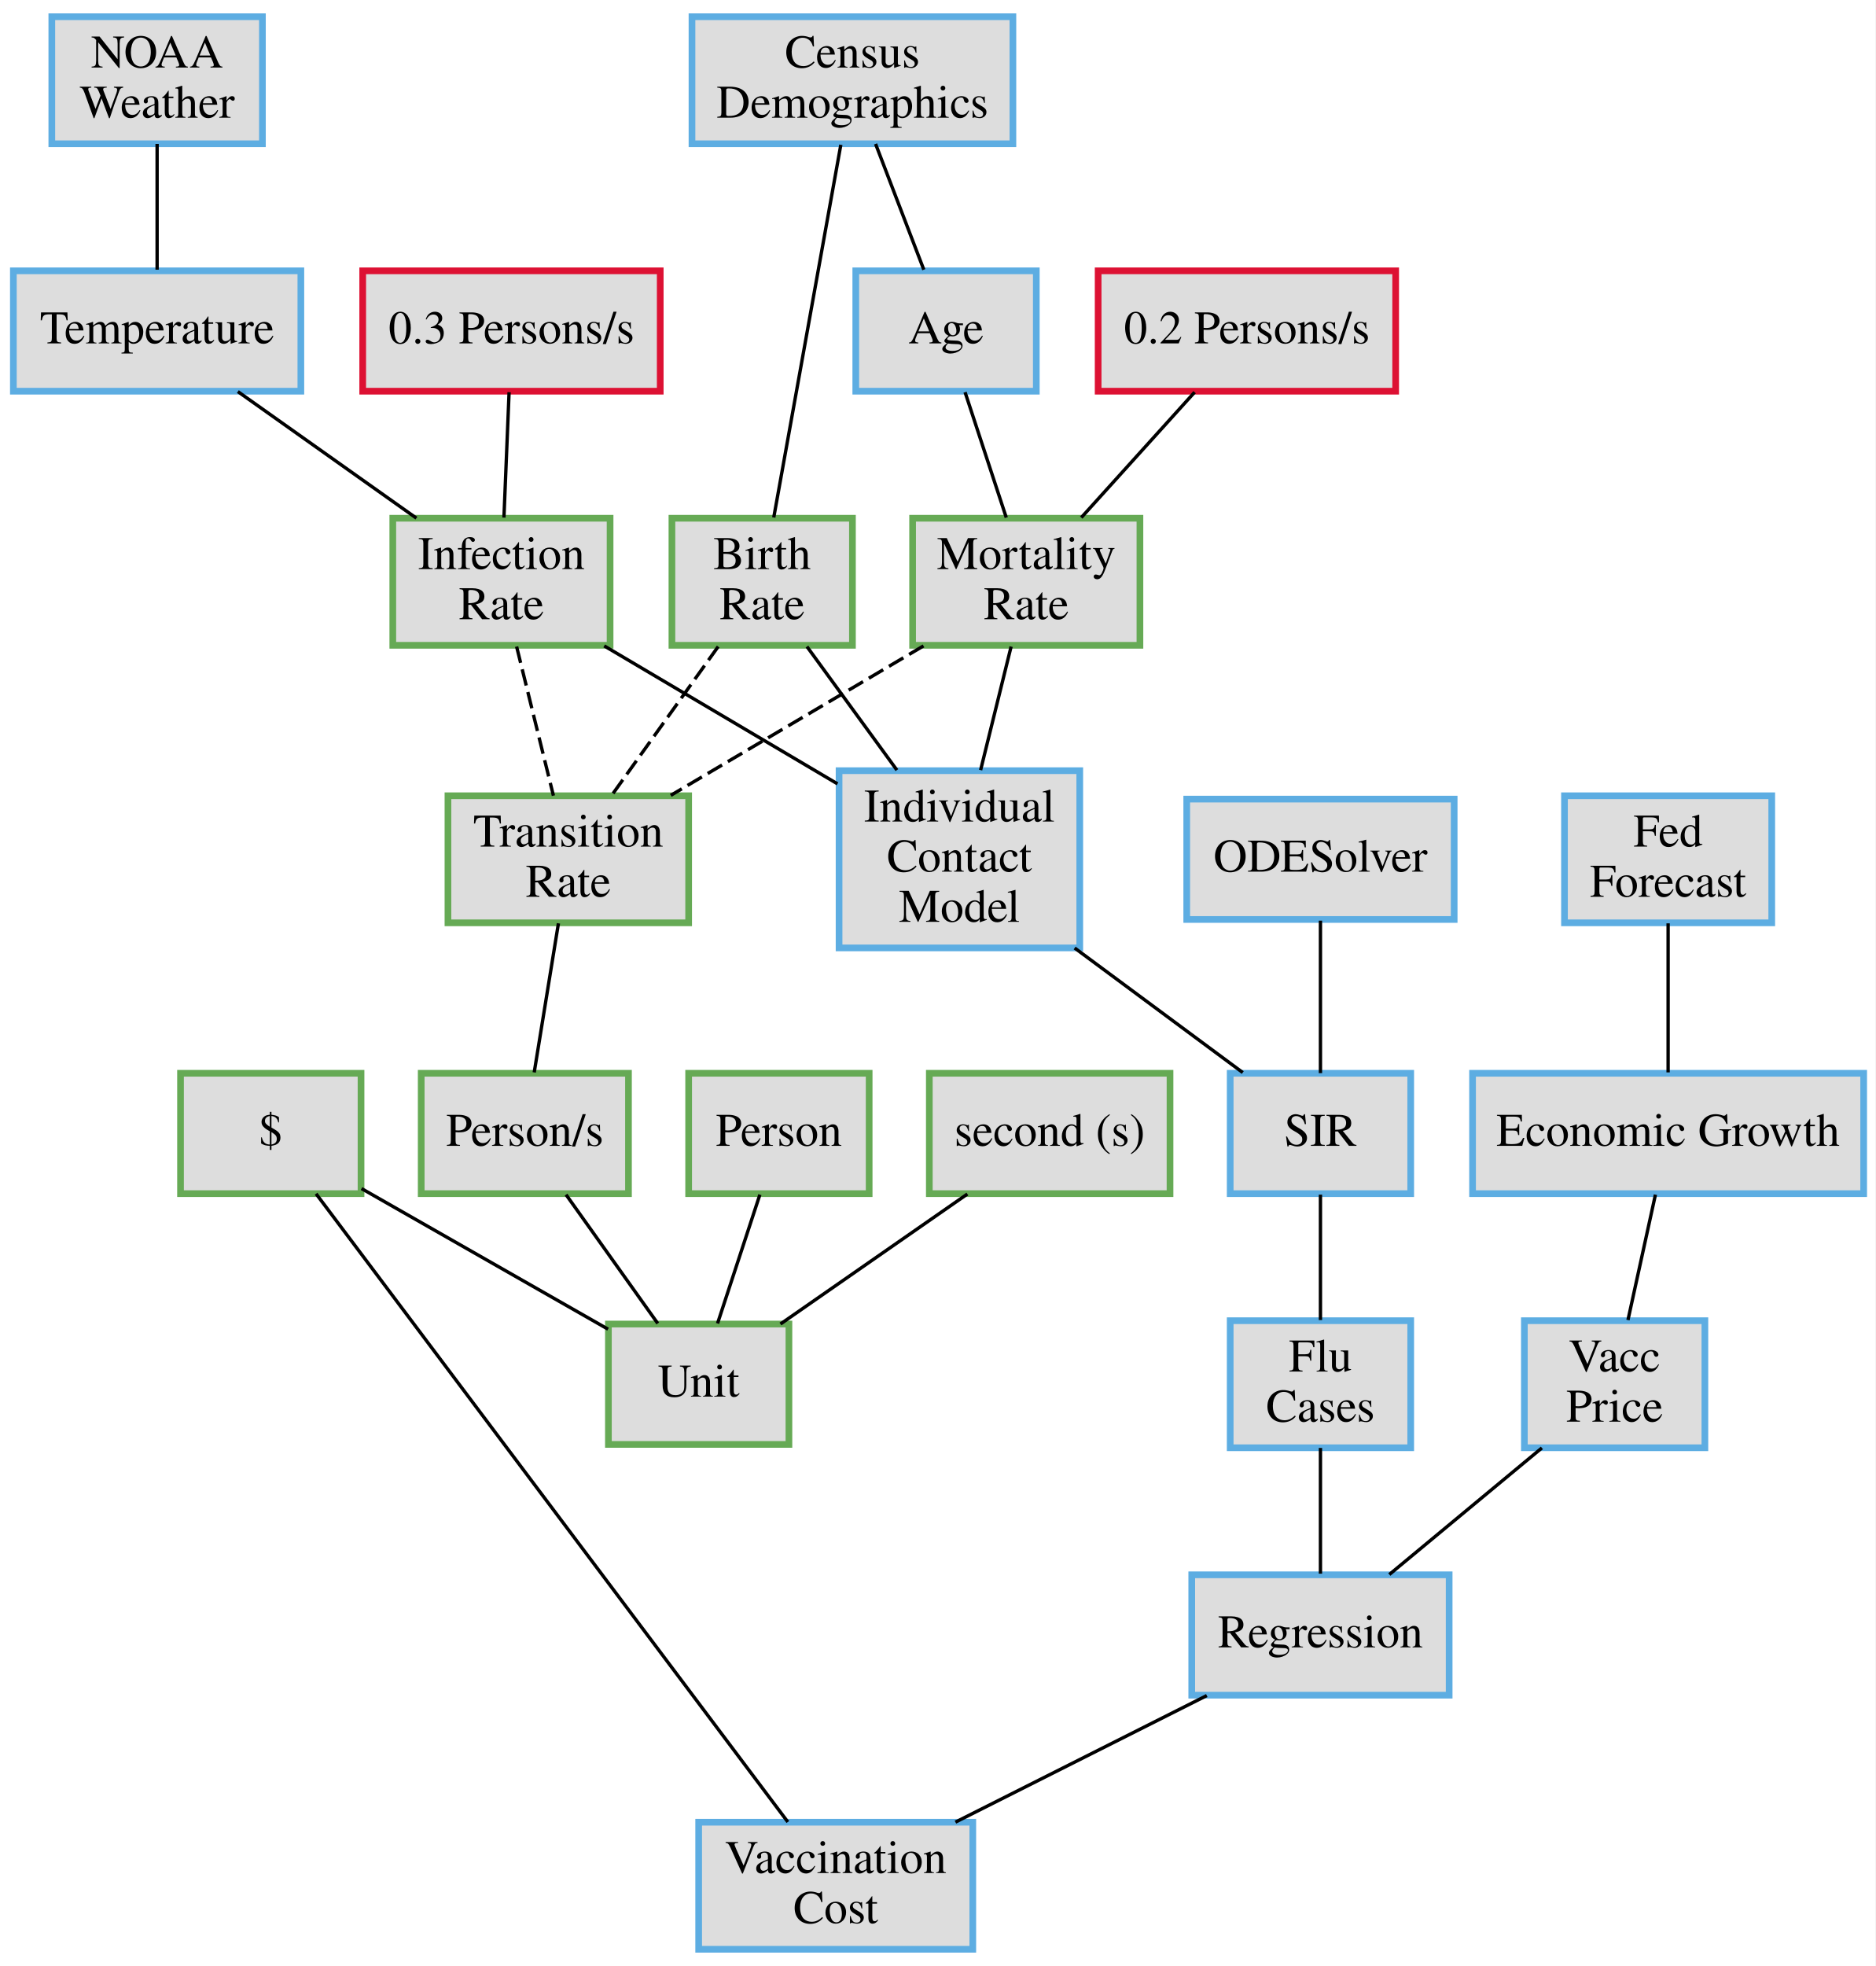
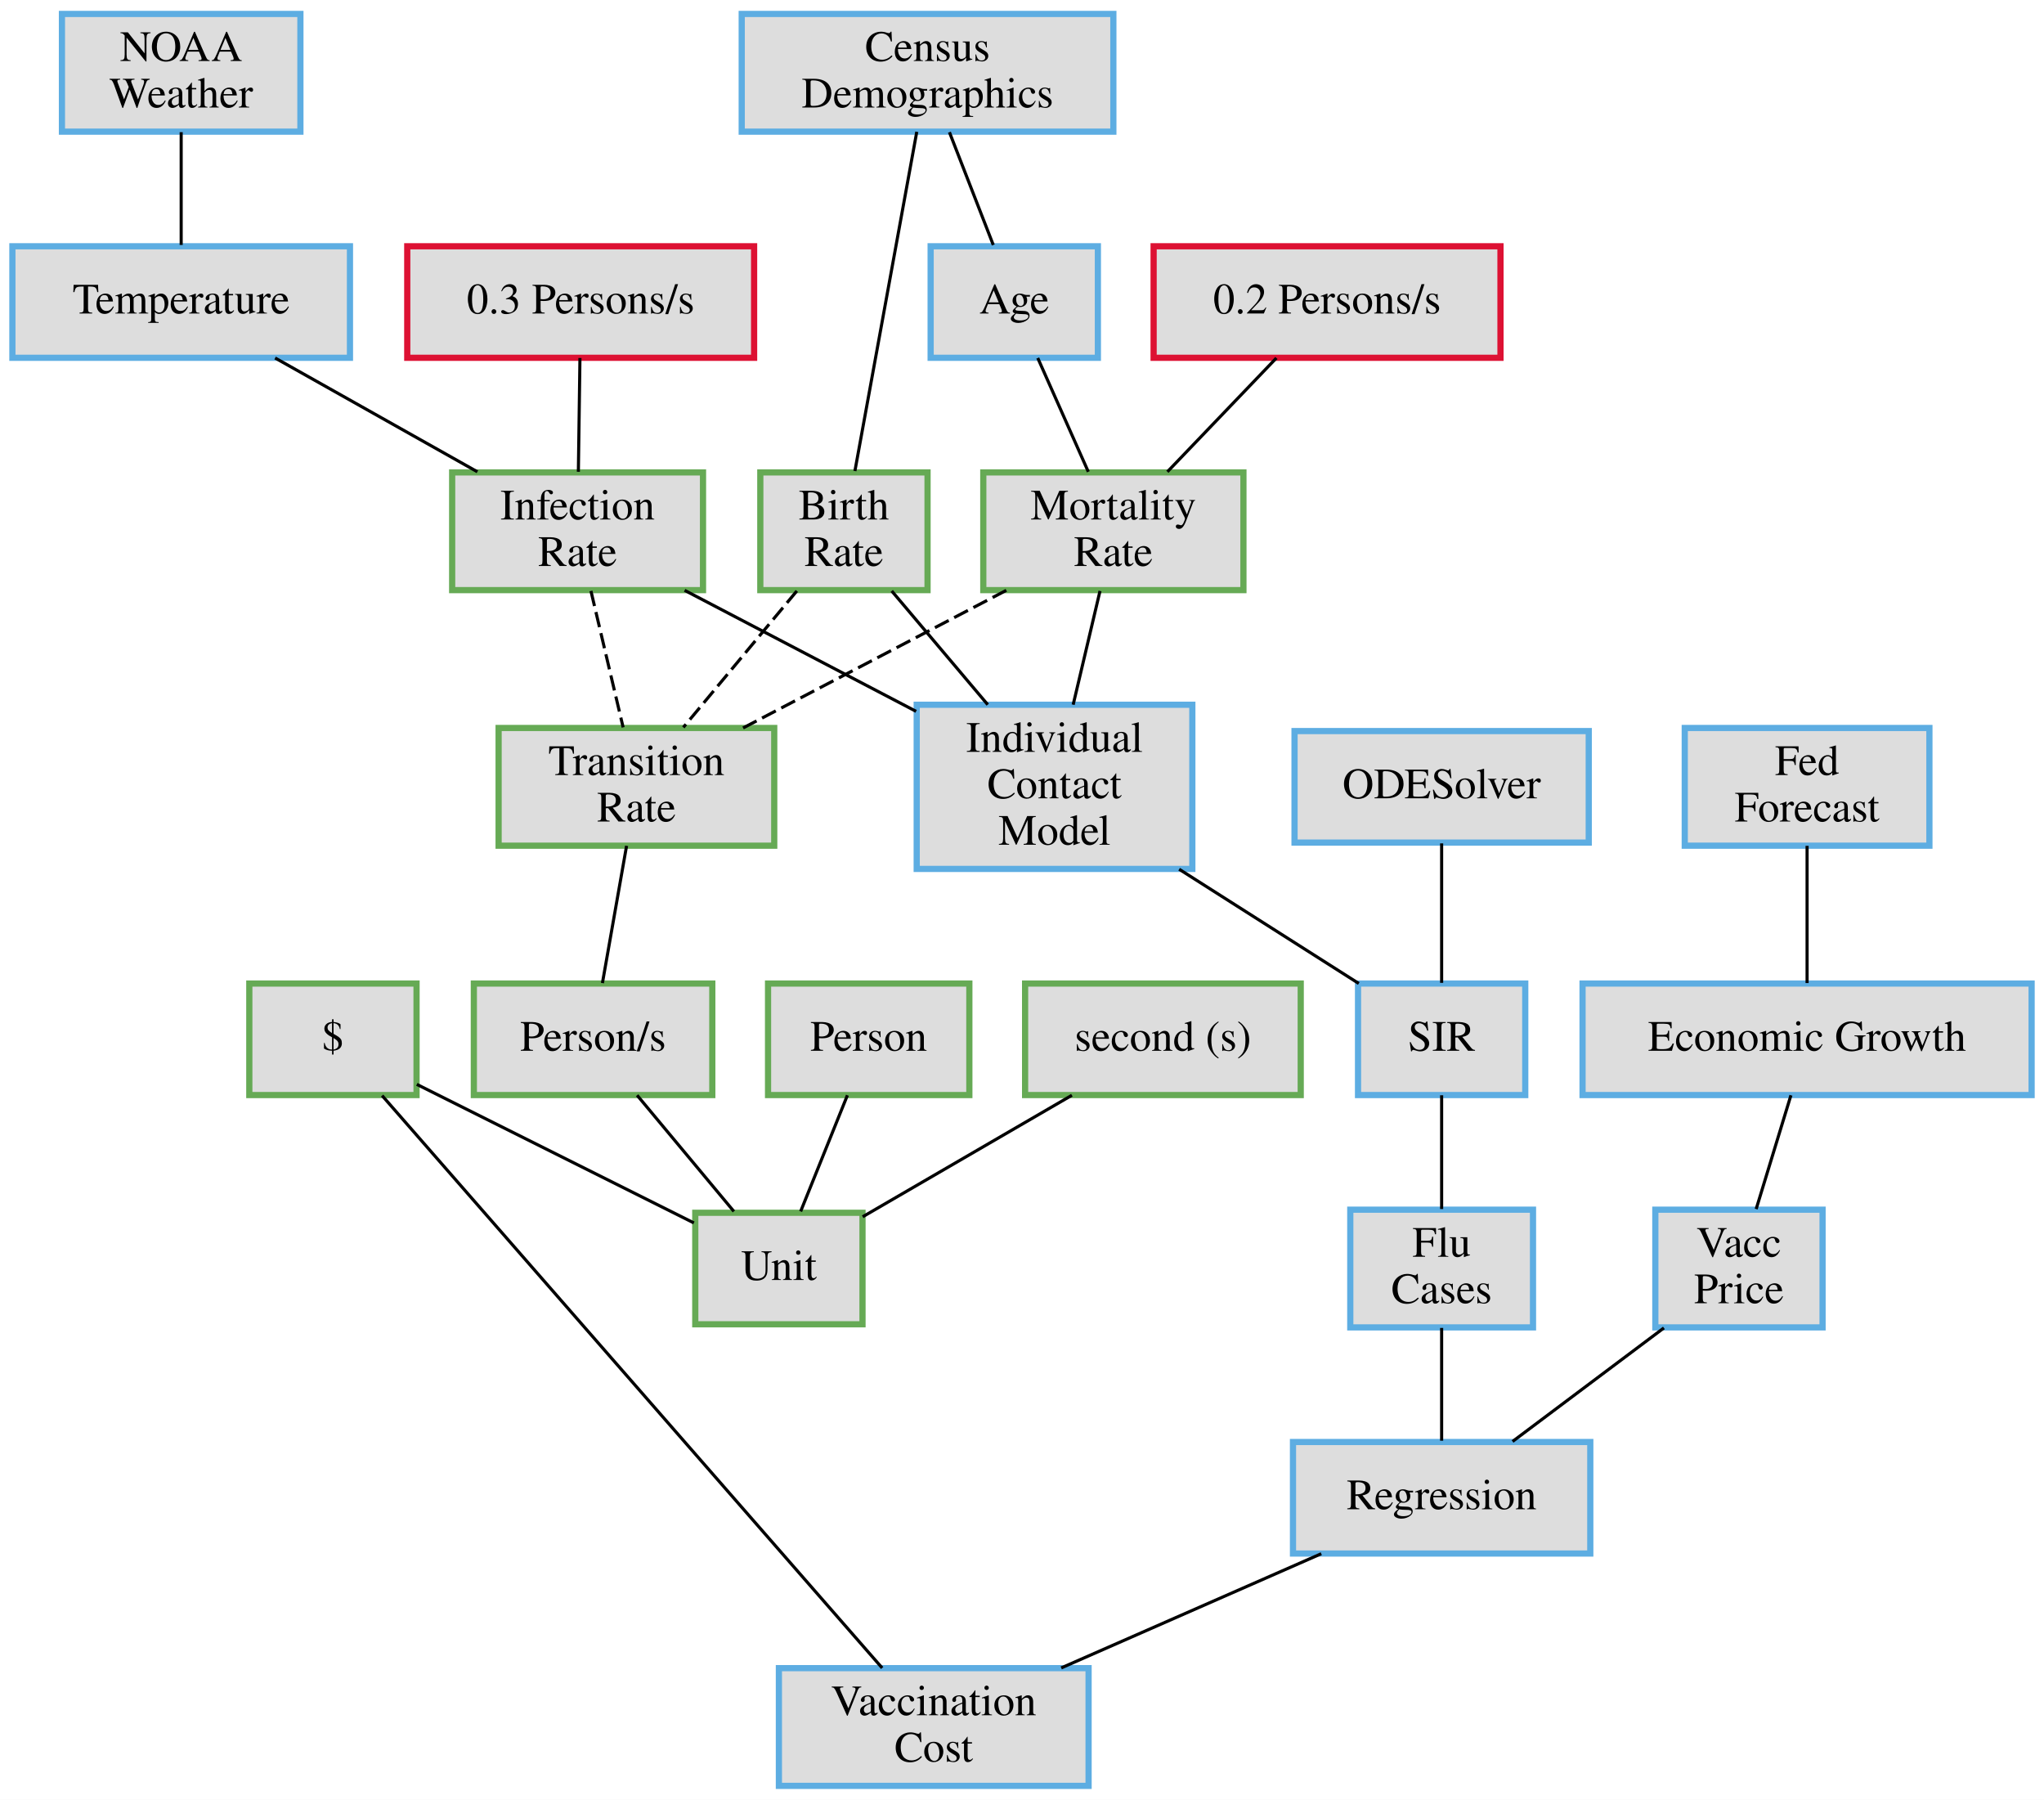
- <svg xmlns="http://www.w3.org/2000/svg" width="561pt" height="588pt" viewBox="0.00 0.00 561.00 588.00">
-   <g id="graph0" class="graph" transform="scale(1 1) rotate(0) translate(4 584)">
-     <polygon fill="white" stroke="none" points="-4,4 -4,-584 557,-584 557,4 -4,4" />
+ <svg xmlns="http://www.w3.org/2000/svg" width="660pt" height="581pt" viewBox="0.00 0.00 660.00 581.00">
+   <g id="graph0" class="graph" transform="scale(1 1) rotate(0) translate(4 577)">
+     <polygon fill="white" stroke="none" points="-4,4 -4,-577 656,-577 656,4 -4,4" />
    <g id="node1" class="node">
-       <polygon fill="#dddddd" stroke="#5dade2" stroke-width="2" points="247,-300.5 247,-353.5 319,-353.5 319,-300.5 247,-300.5" />
-       <text text-anchor="middle" x="283" y="-338.3" font-family="Times,serif" font-size="14.00">Individual</text>
-       <text text-anchor="middle" x="283" y="-323.3" font-family="Times,serif" font-size="14.00">Contact</text>
-       <text text-anchor="middle" x="283" y="-308.3" font-family="Times,serif" font-size="14.00">Model</text>
+       <polygon fill="#dddddd" stroke="#5dade2" stroke-width="2" points="292,-296.5 292,-349.5 381,-349.5 381,-296.5 292,-296.5" />
+       <text text-anchor="middle" x="336.5" y="-334.3" font-family="Times,serif" font-size="14.00">Individual</text>
+       <text text-anchor="middle" x="336.5" y="-319.3" font-family="Times,serif" font-size="14.00">Contact</text>
+       <text text-anchor="middle" x="336.5" y="-304.3" font-family="Times,serif" font-size="14.00">Model</text>
    </g>
    <g id="node2" class="node">
-       <polygon fill="#dddddd" stroke="#5dade2" stroke-width="2" points="364,-227 364,-263 418,-263 418,-227 364,-227" />
-       <text text-anchor="middle" x="391" y="-241.3" font-family="Times,serif" font-size="14.00">SIR</text>
+       <polygon fill="#dddddd" stroke="#5dade2" stroke-width="2" points="434.5,-223.5 434.5,-259.5 488.5,-259.5 488.5,-223.5 434.5,-223.5" />
+       <text text-anchor="middle" x="461.5" y="-237.8" font-family="Times,serif" font-size="14.00">SIR</text>
    </g>
    <g id="edge1" class="edge">
-       <path fill="none" stroke="black" d="M317.469,-300.468C333.89,-288.304 353.095,-274.078 367.76,-263.215" />
+       <path fill="none" stroke="black" d="M376.739,-296.408C395.723,-284.334 417.86,-270.255 434.749,-259.514" />
    </g>
    <g id="node22" class="node">
-       <polygon fill="#dddddd" stroke="#5dade2" stroke-width="2" points="364,-151 364,-189 418,-189 418,-151 364,-151" />
-       <text text-anchor="middle" x="391" y="-173.8" font-family="Times,serif" font-size="14.00">Flu</text>
-       <text text-anchor="middle" x="391" y="-158.8" font-family="Times,serif" font-size="14.00">Cases</text>
+       <polygon fill="#dddddd" stroke="#5dade2" stroke-width="2" points="432,-148.5 432,-186.5 491,-186.5 491,-148.5 432,-148.5" />
+       <text text-anchor="middle" x="461.5" y="-171.3" font-family="Times,serif" font-size="14.00">Flu</text>
+       <text text-anchor="middle" x="461.5" y="-156.3" font-family="Times,serif" font-size="14.00">Cases</text>
    </g>
    <g id="edge19" class="edge">
-       <path fill="none" stroke="black" d="M391,-226.7C391,-215.401 391,-200.669 391,-189.194" />
+       <path fill="none" stroke="black" d="M461.5,-223.437C461.5,-212.375 461.5,-197.979 461.5,-186.699" />
    </g>
    <g id="node3" class="node">
-       <polygon fill="#dddddd" stroke="#66aa55" stroke-width="2" points="113.5,-391 113.5,-429 178.5,-429 178.5,-391 113.5,-391" />
-       <text text-anchor="middle" x="146" y="-413.8" font-family="Times,serif" font-size="14.00">Infection</text>
-       <text text-anchor="middle" x="146" y="-398.8" font-family="Times,serif" font-size="14.00">Rate</text>
+       <polygon fill="#dddddd" stroke="#66aa55" stroke-width="2" points="142,-386.5 142,-424.5 223,-424.5 223,-386.5 142,-386.5" />
+       <text text-anchor="middle" x="182.5" y="-409.3" font-family="Times,serif" font-size="14.00">Infection</text>
+       <text text-anchor="middle" x="182.5" y="-394.3" font-family="Times,serif" font-size="14.00">Rate</text>
    </g>
    <g id="edge2" class="edge">
-       <path fill="none" stroke="black" d="M176.745,-390.822C197.415,-378.601 224.754,-362.438 246.524,-349.566" />
+       <path fill="none" stroke="black" d="M217.061,-386.434C239.142,-374.892 267.995,-359.809 291.811,-347.36" />
    </g>
    <g id="node7" class="node">
-       <polygon fill="#dddddd" stroke="#66aa55" stroke-width="2" points="130,-308 130,-346 202,-346 202,-308 130,-308" />
-       <text text-anchor="middle" x="166" y="-330.8" font-family="Times,serif" font-size="14.00">Transition</text>
-       <text text-anchor="middle" x="166" y="-315.8" font-family="Times,serif" font-size="14.00">Rate</text>
+       <polygon fill="#dddddd" stroke="#66aa55" stroke-width="2" points="157,-304 157,-342 246,-342 246,-304 157,-304" />
+       <text text-anchor="middle" x="201.5" y="-326.8" font-family="Times,serif" font-size="14.00">Transition</text>
+       <text text-anchor="middle" x="201.5" y="-311.8" font-family="Times,serif" font-size="14.00">Rate</text>
    </g>
    <g id="edge7" class="edge">
-       <path fill="none" stroke="black" stroke-dasharray="5,2" d="M150.538,-390.62C153.834,-377.27 158.273,-359.296 161.549,-346.028" />
+       <path fill="none" stroke="black" stroke-dasharray="5,2" d="M186.811,-386.233C189.921,-373.059 194.1,-355.352 197.206,-342.194" />
    </g>
    <g id="node4" class="node">
-       <polygon fill="#dddddd" stroke="#dd1133" stroke-width="2" points="104.5,-467 104.5,-503 193.5,-503 193.5,-467 104.5,-467" />
-       <text text-anchor="middle" x="149" y="-481.3" font-family="Times,serif" font-size="14.00">0.3 Persons/s</text>
+       <polygon fill="#dddddd" stroke="#dd1133" stroke-width="2" points="127.5,-461.5 127.5,-497.5 239.5,-497.5 239.5,-461.5 127.5,-461.5" />
+       <text text-anchor="middle" x="183.5" y="-475.8" font-family="Times,serif" font-size="14.00">0.3 Persons/s</text>
    </g>
    <g id="edge3" class="edge">
-       <path fill="none" stroke="black" d="M148.289,-466.7C147.825,-455.401 147.219,-440.669 146.748,-429.194" />
+       <path fill="none" stroke="black" d="M183.263,-461.437C183.109,-450.375 182.909,-435.979 182.753,-424.699" />
    </g>
    <g id="node5" class="node">
-       <polygon fill="#dddddd" stroke="#dd1133" stroke-width="2" points="324.5,-467 324.5,-503 413.5,-503 413.5,-467 324.5,-467" />
-       <text text-anchor="middle" x="369" y="-481.3" font-family="Times,serif" font-size="14.00">0.2 Persons/s</text>
+       <polygon fill="#dddddd" stroke="#dd1133" stroke-width="2" points="368.5,-461.5 368.5,-497.5 480.5,-497.5 480.5,-461.5 368.5,-461.5" />
+       <text text-anchor="middle" x="424.5" y="-475.8" font-family="Times,serif" font-size="14.00">0.2 Persons/s</text>
    </g>
    <g id="node6" class="node">
-       <polygon fill="#dddddd" stroke="#66aa55" stroke-width="2" points="269,-391 269,-429 337,-429 337,-391 269,-391" />
-       <text text-anchor="middle" x="303" y="-413.8" font-family="Times,serif" font-size="14.00">Mortality</text>
-       <text text-anchor="middle" x="303" y="-398.8" font-family="Times,serif" font-size="14.00">Rate</text>
+       <polygon fill="#dddddd" stroke="#66aa55" stroke-width="2" points="313.5,-386.5 313.5,-424.5 397.5,-424.5 397.5,-386.5 313.5,-386.5" />
+       <text text-anchor="middle" x="355.5" y="-409.3" font-family="Times,serif" font-size="14.00">Mortality</text>
+       <text text-anchor="middle" x="355.5" y="-394.3" font-family="Times,serif" font-size="14.00">Rate</text>
    </g>
    <g id="edge4" class="edge">
-       <path fill="none" stroke="black" d="M353.359,-466.7C343.143,-455.401 329.824,-440.669 319.45,-429.194" />
+       <path fill="none" stroke="black" d="M408.148,-461.437C397.547,-450.375 383.751,-435.979 372.941,-424.699" />
    </g>
    <g id="edge5" class="edge">
-       <path fill="none" stroke="black" d="M298.462,-390.62C295.765,-379.698 292.303,-365.679 289.34,-353.676" />
+       <path fill="none" stroke="black" d="M351.189,-386.233C348.627,-375.378 345.338,-361.446 342.523,-349.517" />
    </g>
    <g id="edge6" class="edge">
-       <path fill="none" stroke="black" stroke-dasharray="5,2" d="M272.255,-390.822C249.692,-377.482 219.182,-359.443 196.643,-346.117" />
+       <path fill="none" stroke="black" stroke-dasharray="5,2" d="M320.939,-386.434C295.577,-373.177 261.281,-355.249 235.945,-342.005" />
    </g>
    <g id="node9" class="node">
-       <polygon fill="#dddddd" stroke="#66aa55" stroke-width="2" points="122,-227 122,-263 184,-263 184,-227 122,-227" />
-       <text text-anchor="middle" x="153" y="-241.3" font-family="Times,serif" font-size="14.00">Person/s</text>
+       <polygon fill="#dddddd" stroke="#66aa55" stroke-width="2" points="149,-223.5 149,-259.5 226,-259.5 226,-223.5 149,-223.5" />
+       <text text-anchor="middle" x="187.5" y="-237.8" font-family="Times,serif" font-size="14.00">Person/s</text>
    </g>
    <g id="edge10" class="edge">
-       <path fill="none" stroke="black" d="M163.05,-307.847C160.878,-294.478 157.942,-276.412 155.805,-263.259" />
+       <path fill="none" stroke="black" d="M198.323,-303.96C195.984,-290.675 192.822,-272.722 190.52,-259.651" />
    </g>
    <g id="node8" class="node">
-       <polygon fill="#dddddd" stroke="#66aa55" stroke-width="2" points="197,-391 197,-429 251,-429 251,-391 197,-391" />
-       <text text-anchor="middle" x="224" y="-413.8" font-family="Times,serif" font-size="14.00">Birth</text>
-       <text text-anchor="middle" x="224" y="-398.8" font-family="Times,serif" font-size="14.00">Rate</text>
+       <polygon fill="#dddddd" stroke="#66aa55" stroke-width="2" points="241.5,-386.5 241.5,-424.5 295.5,-424.5 295.5,-386.5 241.5,-386.5" />
+       <text text-anchor="middle" x="268.5" y="-409.3" font-family="Times,serif" font-size="14.00">Birth</text>
+       <text text-anchor="middle" x="268.5" y="-394.3" font-family="Times,serif" font-size="14.00">Rate</text>
    </g>
    <g id="edge9" class="edge">
-       <path fill="none" stroke="black" d="M237.388,-390.62C245.344,-379.698 255.555,-365.679 264.298,-353.676" />
+       <path fill="none" stroke="black" d="M283.93,-386.233C293.1,-375.378 304.868,-361.446 314.945,-349.517" />
    </g>
    <g id="edge8" class="edge">
-       <path fill="none" stroke="black" stroke-dasharray="5,2" d="M210.839,-390.62C201.28,-377.27 188.409,-359.296 178.909,-346.028" />
+       <path fill="none" stroke="black" stroke-dasharray="5,2" d="M253.297,-386.233C242.332,-373.059 227.594,-355.352 216.643,-342.194" />
    </g>
    <g id="node11" class="node">
-       <polygon fill="#dddddd" stroke="#66aa55" stroke-width="2" points="178,-152 178,-188 232,-188 232,-152 178,-152" />
-       <text text-anchor="middle" x="205" y="-166.3" font-family="Times,serif" font-size="14.00">Unit</text>
+       <polygon fill="#dddddd" stroke="#66aa55" stroke-width="2" points="220.5,-149.5 220.5,-185.5 274.5,-185.5 274.5,-149.5 220.5,-149.5" />
+       <text text-anchor="middle" x="247.5" y="-163.8" font-family="Times,serif" font-size="14.00">Unit</text>
    </g>
    <g id="edge12" class="edge">
-       <path fill="none" stroke="black" d="M165.323,-226.7C173.612,-215.063 184.494,-199.787 192.765,-188.176" />
+       <path fill="none" stroke="black" d="M201.719,-223.437C211.145,-212.126 223.476,-197.328 232.966,-185.941" />
    </g>
    <g id="node10" class="node">
-       <polygon fill="#dddddd" stroke="#66aa55" stroke-width="2" points="202,-227 202,-263 256,-263 256,-227 202,-227" />
-       <text text-anchor="middle" x="229" y="-241.3" font-family="Times,serif" font-size="14.00">Person</text>
+       <polygon fill="#dddddd" stroke="#66aa55" stroke-width="2" points="244,-223.5 244,-259.5 309,-259.5 309,-223.5 244,-223.5" />
+       <text text-anchor="middle" x="276.5" y="-237.8" font-family="Times,serif" font-size="14.00">Person</text>
    </g>
    <g id="edge11" class="edge">
-       <path fill="none" stroke="black" d="M223.312,-226.7C219.487,-215.063 214.464,-199.787 210.647,-188.176" />
+       <path fill="none" stroke="black" d="M269.627,-223.437C265.072,-212.126 259.111,-197.328 254.525,-185.941" />
    </g>
    <g id="node12" class="node">
-       <polygon fill="#dddddd" stroke="#66aa55" stroke-width="2" points="274,-227 274,-263 346,-263 346,-227 274,-227" />
-       <text text-anchor="middle" x="310" y="-241.3" font-family="Times,serif" font-size="14.00">second (s)</text>
+       <polygon fill="#dddddd" stroke="#66aa55" stroke-width="2" points="327,-223.5 327,-259.5 416,-259.5 416,-223.5 327,-223.5" />
+       <text text-anchor="middle" x="371.5" y="-237.8" font-family="Times,serif" font-size="14.00">second (s)</text>
    </g>
    <g id="edge13" class="edge">
-       <path fill="none" stroke="black" d="M285.382,-226.885C268.531,-215.169 246.281,-199.7 229.464,-188.008" />
+       <path fill="none" stroke="black" d="M342.114,-223.437C321.631,-211.544 294.509,-195.796 274.557,-184.21" />
    </g>
    <g id="node13" class="node">
-       <polygon fill="#dddddd" stroke="#66aa55" stroke-width="2" points="50,-227 50,-263 104,-263 104,-227 50,-227" />
-       <text text-anchor="middle" x="77" y="-241.3" font-family="Times,serif" font-size="14.00">$</text>
+       <polygon fill="#dddddd" stroke="#66aa55" stroke-width="2" points="76.5,-223.5 76.5,-259.5 130.5,-259.5 130.5,-223.5 76.5,-223.5" />
+       <text text-anchor="middle" x="103.5" y="-237.8" font-family="Times,serif" font-size="14.00">$</text>
    </g>
    <g id="edge14" class="edge">
-       <path fill="none" stroke="black" d="M104.146,-228.519C125.868,-216.13 156.182,-198.842 177.894,-186.459" />
+       <path fill="none" stroke="black" d="M130.585,-226.957C156.167,-214.166 194.345,-195.078 220.047,-182.227" />
    </g>
    <g id="node15" class="node">
-       <polygon fill="#dddddd" stroke="#5dade2" stroke-width="2" points="205,-1 205,-39 287,-39 287,-1 205,-1" />
-       <text text-anchor="middle" x="246" y="-23.8" font-family="Times,serif" font-size="14.00">Vaccination</text>
-       <text text-anchor="middle" x="246" y="-8.8" font-family="Times,serif" font-size="14.00">Cost</text>
+       <polygon fill="#dddddd" stroke="#5dade2" stroke-width="2" points="247.5,-0.5 247.5,-38.5 347.5,-38.5 347.5,-0.5 247.5,-0.5" />
+       <text text-anchor="middle" x="297.5" y="-23.3" font-family="Times,serif" font-size="14.00">Vaccination</text>
+       <text text-anchor="middle" x="297.5" y="-8.3" font-family="Times,serif" font-size="14.00">Cost</text>
    </g>
    <g id="edge27" class="edge">
-       <path fill="none" stroke="black" d="M90.544,-226.968C121.953,-185.151 199.521,-81.881 231.677,-39.069" />
+       <path fill="none" stroke="black" d="M119.376,-223.333C155.573,-181.911 243.931,-80.801 280.855,-38.548" />
    </g>
    <g id="node14" class="node">
-       <polygon fill="#dddddd" stroke="#5dade2" stroke-width="2" points="11.5,-541 11.5,-579 74.5,-579 74.5,-541 11.5,-541" />
-       <text text-anchor="middle" x="43" y="-563.8" font-family="Times,serif" font-size="14.00">NOAA</text>
-       <text text-anchor="middle" x="43" y="-548.8" font-family="Times,serif" font-size="14.00">Weather</text>
+       <polygon fill="#dddddd" stroke="#5dade2" stroke-width="2" points="16,-534.5 16,-572.5 93,-572.5 93,-534.5 16,-534.5" />
+       <text text-anchor="middle" x="54.5" y="-557.3" font-family="Times,serif" font-size="14.00">NOAA</text>
+       <text text-anchor="middle" x="54.5" y="-542.3" font-family="Times,serif" font-size="14.00">Weather</text>
    </g>
    <g id="node19" class="node">
-       <polygon fill="#dddddd" stroke="#5dade2" stroke-width="2" points="0,-467 0,-503 86,-503 86,-467 0,-467" />
-       <text text-anchor="middle" x="43" y="-481.3" font-family="Times,serif" font-size="14.00">Temperature</text>
+       <polygon fill="#dddddd" stroke="#5dade2" stroke-width="2" points="0,-461.5 0,-497.5 109,-497.5 109,-461.5 0,-461.5" />
+       <text text-anchor="middle" x="54.5" y="-475.8" font-family="Times,serif" font-size="14.00">Temperature</text>
    </g>
    <g id="edge22" class="edge">
-       <path fill="none" stroke="black" d="M43,-540.955C43,-529.471 43,-514.679 43,-503.335" />
+       <path fill="none" stroke="black" d="M54.5,-534.331C54.5,-523.167 54.5,-508.941 54.5,-497.918" />
    </g>
    <g id="node16" class="node">
-       <polygon fill="#dddddd" stroke="#5dade2" stroke-width="2" points="464,-308 464,-346 526,-346 526,-308 464,-308" />
-       <text text-anchor="middle" x="495" y="-330.8" font-family="Times,serif" font-size="14.00">Fed</text>
-       <text text-anchor="middle" x="495" y="-315.8" font-family="Times,serif" font-size="14.00">Forecast</text>
+       <polygon fill="#dddddd" stroke="#5dade2" stroke-width="2" points="540,-304 540,-342 619,-342 619,-304 540,-304" />
+       <text text-anchor="middle" x="579.5" y="-326.8" font-family="Times,serif" font-size="14.00">Fed</text>
+       <text text-anchor="middle" x="579.5" y="-311.8" font-family="Times,serif" font-size="14.00">Forecast</text>
    </g>
    <g id="node21" class="node">
-       <polygon fill="#dddddd" stroke="#5dade2" stroke-width="2" points="436.5,-227 436.5,-263 553.5,-263 553.5,-227 436.5,-227" />
-       <text text-anchor="middle" x="495" y="-241.3" font-family="Times,serif" font-size="14.00">Economic Growth</text>
+       <polygon fill="#dddddd" stroke="#5dade2" stroke-width="2" points="507,-223.5 507,-259.5 652,-259.5 652,-223.5 507,-223.5" />
+       <text text-anchor="middle" x="579.5" y="-237.8" font-family="Times,serif" font-size="14.00">Economic Growth</text>
    </g>
    <g id="edge24" class="edge">
-       <path fill="none" stroke="black" d="M495,-307.847C495,-294.478 495,-276.412 495,-263.259" />
+       <path fill="none" stroke="black" d="M579.5,-303.96C579.5,-290.675 579.5,-272.722 579.5,-259.651" />
    </g>
    <g id="node17" class="node">
-       <polygon fill="#dddddd" stroke="#5dade2" stroke-width="2" points="203,-541 203,-579 299,-579 299,-541 203,-541" />
-       <text text-anchor="middle" x="251" y="-563.8" font-family="Times,serif" font-size="14.00">Census</text>
-       <text text-anchor="middle" x="251" y="-548.8" font-family="Times,serif" font-size="14.00">Demographics</text>
+       <polygon fill="#dddddd" stroke="#5dade2" stroke-width="2" points="235.5,-534.5 235.5,-572.5 355.5,-572.5 355.5,-534.5 235.5,-534.5" />
+       <text text-anchor="middle" x="295.5" y="-557.3" font-family="Times,serif" font-size="14.00">Census</text>
+       <text text-anchor="middle" x="295.5" y="-542.3" font-family="Times,serif" font-size="14.00">Demographics</text>
    </g>
    <g id="edge17" class="edge">
-       <path fill="none" stroke="black" d="M247.525,-540.697C242.341,-511.895 232.638,-457.988 227.461,-429.229" />
+       <path fill="none" stroke="black" d="M292.025,-534.455C286.87,-506.193 277.244,-453.431 272.047,-424.942" />
    </g>
    <g id="node20" class="node">
-       <polygon fill="#dddddd" stroke="#5dade2" stroke-width="2" points="252,-467 252,-503 306,-503 306,-467 252,-467" />
-       <text text-anchor="middle" x="279" y="-481.3" font-family="Times,serif" font-size="14.00">Age</text>
+       <polygon fill="#dddddd" stroke="#5dade2" stroke-width="2" points="296.5,-461.5 296.5,-497.5 350.5,-497.5 350.5,-461.5 296.5,-461.5" />
+       <text text-anchor="middle" x="323.5" y="-475.8" font-family="Times,serif" font-size="14.00">Age</text>
    </g>
    <g id="edge23" class="edge">
-       <path fill="none" stroke="black" d="M257.921,-540.955C262.326,-529.471 268,-514.679 272.351,-503.335" />
+       <path fill="none" stroke="black" d="M302.566,-534.331C306.907,-523.167 312.44,-508.941 316.726,-497.918" />
    </g>
    <g id="node18" class="node">
-       <polygon fill="#dddddd" stroke="#5dade2" stroke-width="2" points="351,-309 351,-345 431,-345 431,-309 351,-309" />
-       <text text-anchor="middle" x="391" y="-323.3" font-family="Times,serif" font-size="14.00">ODESolver</text>
+       <polygon fill="#dddddd" stroke="#5dade2" stroke-width="2" points="414,-305 414,-341 509,-341 509,-305 414,-305" />
+       <text text-anchor="middle" x="461.5" y="-319.3" font-family="Times,serif" font-size="14.00">ODESolver</text>
    </g>
    <g id="edge25" class="edge">
-       <path fill="none" stroke="black" d="M391,-308.641C391,-295.131 391,-276.482 391,-263.05" />
+       <path fill="none" stroke="black" d="M461.5,-304.75C461.5,-291.415 461.5,-273.043 461.5,-259.717" />
    </g>
    <g id="edge15" class="edge">
-       <path fill="none" stroke="black" d="M67.149,-466.885C83.203,-455.506 104.253,-440.588 120.565,-429.027" />
+       <path fill="none" stroke="black" d="M84.834,-461.437C104.499,-450.375 130.092,-435.979 150.146,-424.699" />
    </g>
    <g id="edge16" class="edge">
-       <path fill="none" stroke="black" d="M284.688,-466.7C288.403,-455.401 293.246,-440.669 297.018,-429.194" />
+       <path fill="none" stroke="black" d="M331.084,-461.437C336,-450.375 342.398,-435.979 347.411,-424.699" />
    </g>
    <g id="node23" class="node">
-       <polygon fill="#dddddd" stroke="#5dade2" stroke-width="2" points="452,-151 452,-189 506,-189 506,-151 452,-151" />
-       <text text-anchor="middle" x="479" y="-173.8" font-family="Times,serif" font-size="14.00">Vacc</text>
-       <text text-anchor="middle" x="479" y="-158.8" font-family="Times,serif" font-size="14.00">Price</text>
+       <polygon fill="#dddddd" stroke="#5dade2" stroke-width="2" points="530.5,-148.5 530.5,-186.5 584.5,-186.5 584.5,-148.5 530.5,-148.5" />
+       <text text-anchor="middle" x="557.5" y="-171.3" font-family="Times,serif" font-size="14.00">Vacc</text>
+       <text text-anchor="middle" x="557.5" y="-156.3" font-family="Times,serif" font-size="14.00">Price</text>
    </g>
    <g id="edge18" class="edge">
-       <path fill="none" stroke="black" d="M491.208,-226.7C488.732,-215.401 485.503,-200.669 482.988,-189.194" />
+       <path fill="none" stroke="black" d="M574.286,-223.437C570.906,-212.375 566.508,-197.979 563.061,-186.699" />
    </g>
    <g id="node24" class="node">
-       <polygon fill="#dddddd" stroke="#5dade2" stroke-width="2" points="352.5,-77 352.5,-113 429.5,-113 429.5,-77 352.5,-77" />
-       <text text-anchor="middle" x="391" y="-91.3" font-family="Times,serif" font-size="14.00">Regression</text>
+       <polygon fill="#dddddd" stroke="#5dade2" stroke-width="2" points="413.5,-75.5 413.5,-111.5 509.5,-111.5 509.5,-75.5 413.5,-75.5" />
+       <text text-anchor="middle" x="461.5" y="-89.8" font-family="Times,serif" font-size="14.00">Regression</text>
    </g>
    <g id="edge21" class="edge">
-       <path fill="none" stroke="black" d="M391,-150.955C391,-139.471 391,-124.679 391,-113.335" />
+       <path fill="none" stroke="black" d="M461.5,-148.331C461.5,-137.167 461.5,-122.941 461.5,-111.918" />
    </g>
    <g id="edge20" class="edge">
-       <path fill="none" stroke="black" d="M457.247,-150.955C443.301,-139.386 425.309,-124.461 411.596,-113.085" />
+       <path fill="none" stroke="black" d="M533.275,-148.331C518.278,-137.083 499.138,-122.729 484.395,-111.671" />
    </g>
    <g id="edge26" class="edge">
-       <path fill="none" stroke="black" d="M357.004,-76.885C334.403,-65.507 304.77,-50.588 281.806,-39.027" />
+       <path fill="none" stroke="black" d="M422.634,-75.437C397.344,-64.334 364.401,-49.871 338.664,-38.572" />
    </g>
  </g>
</svg>
